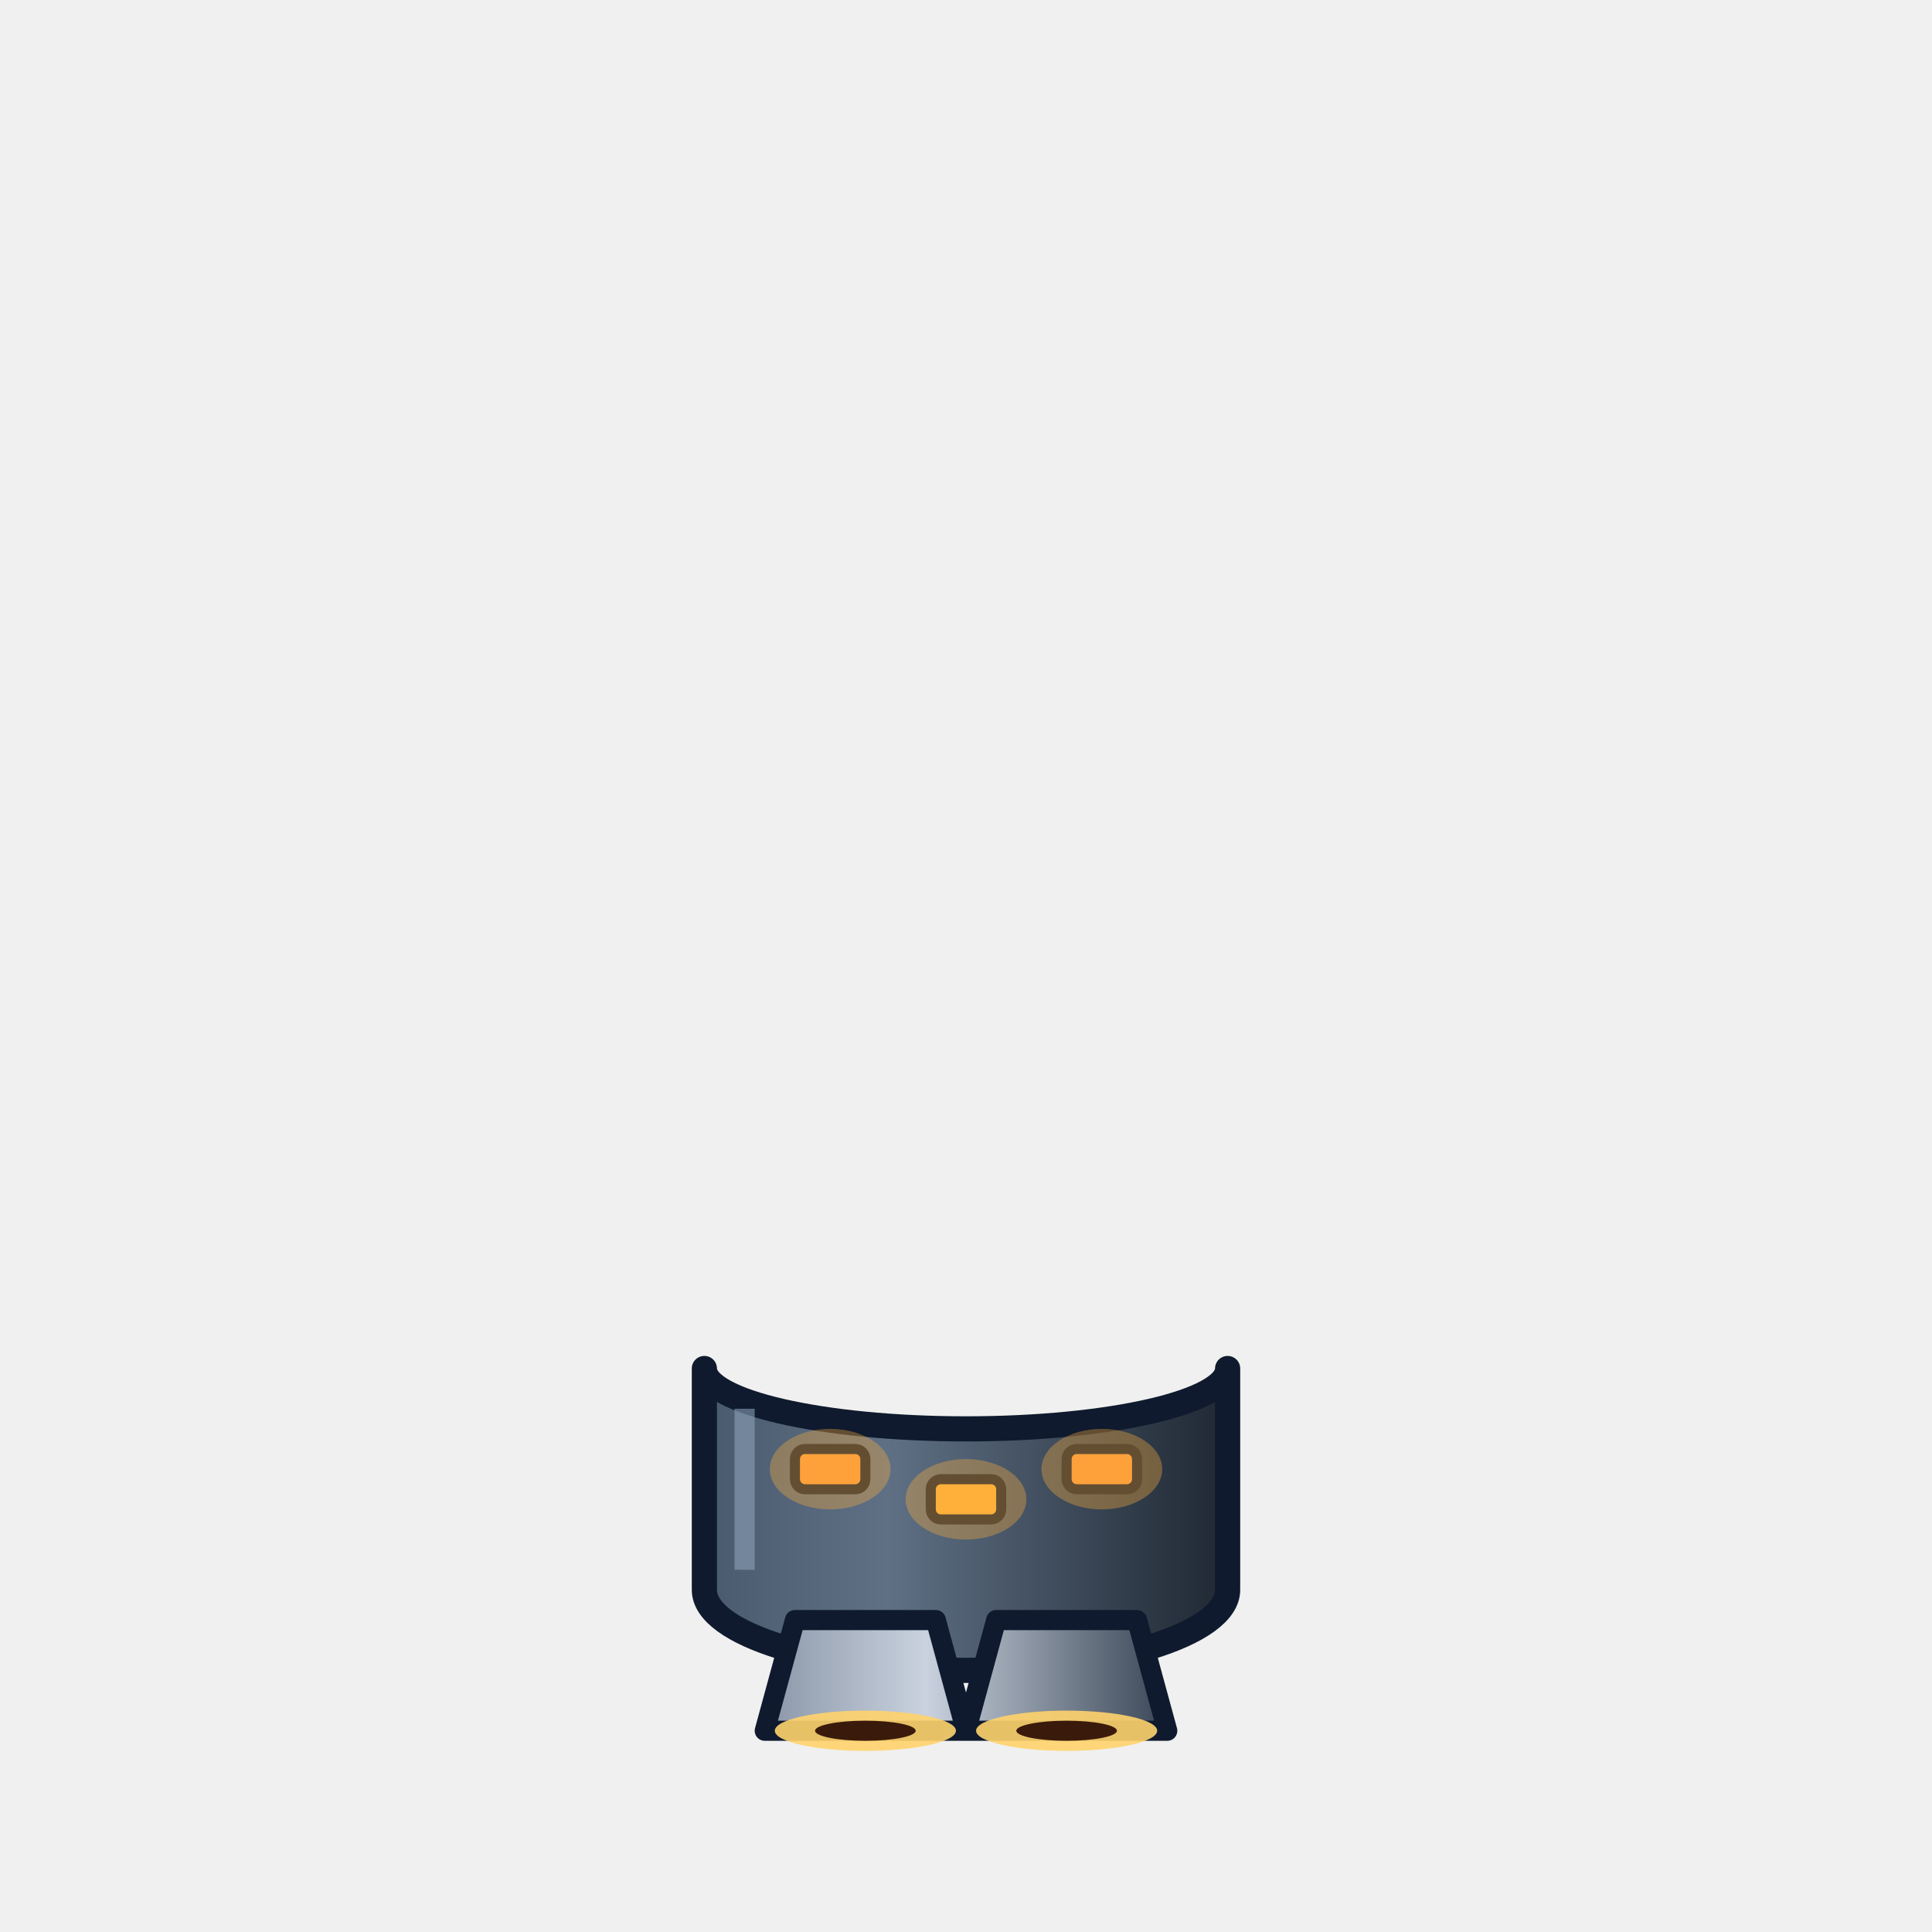
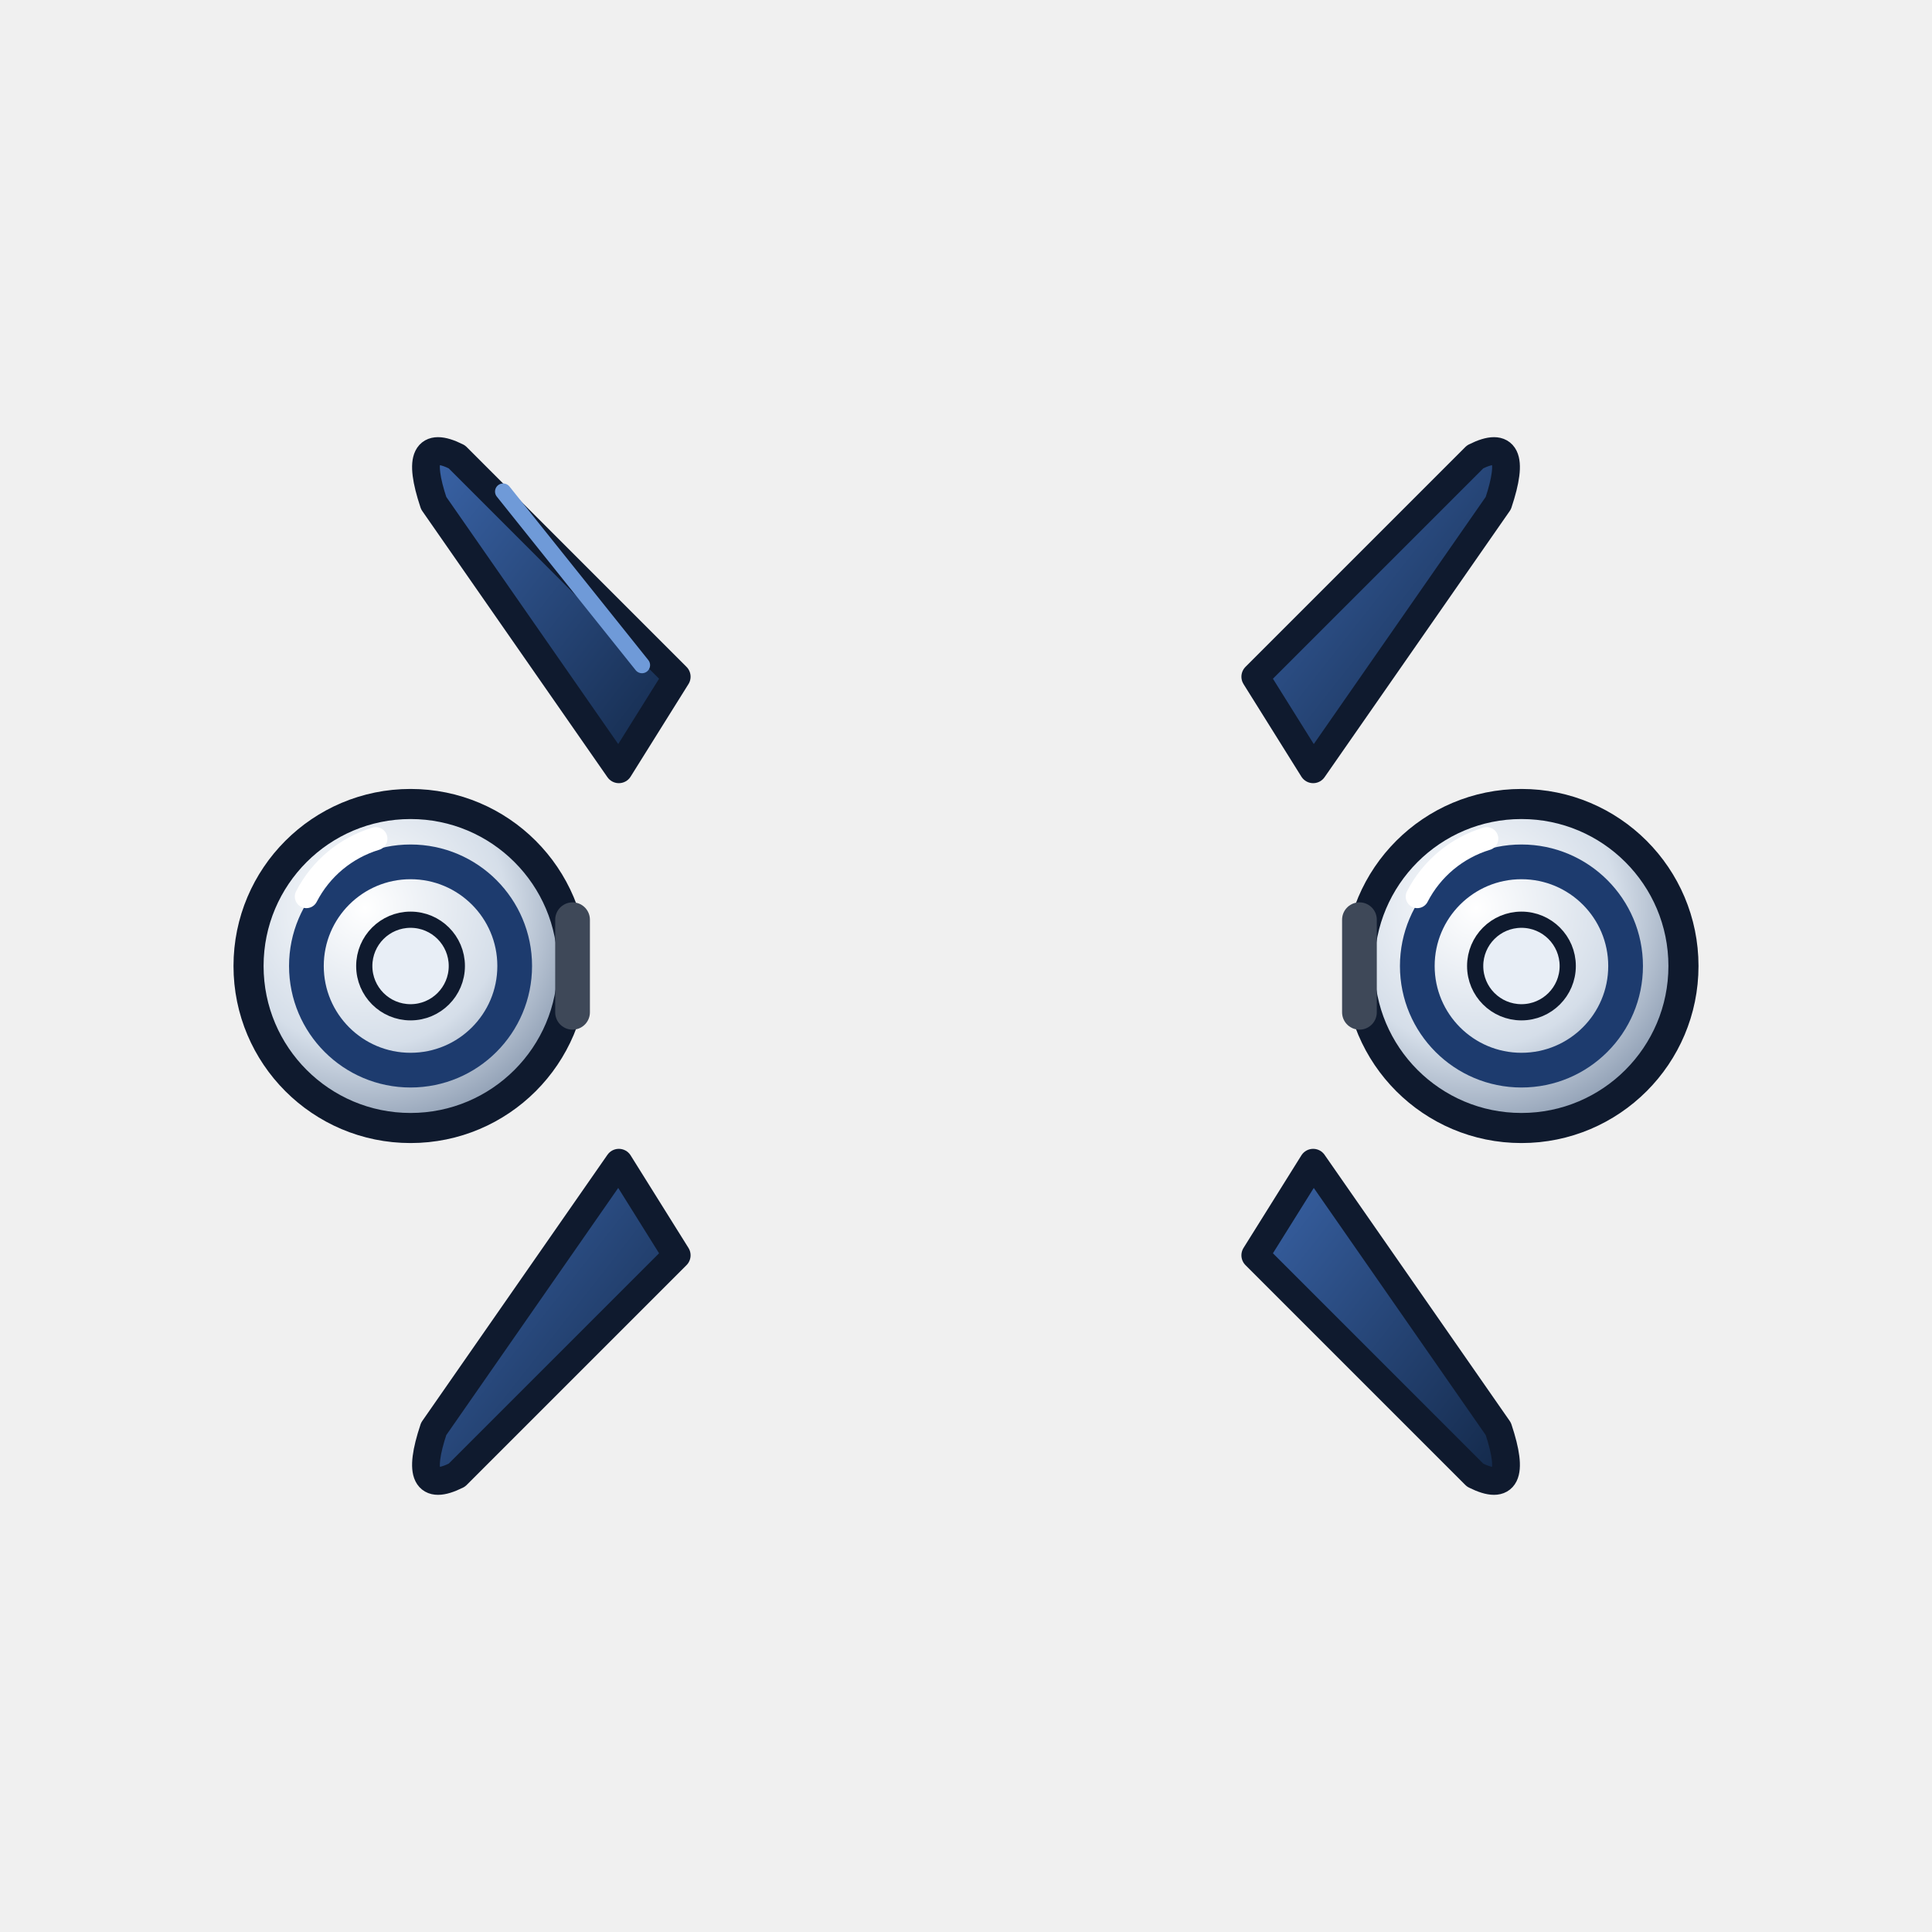
<svg xmlns="http://www.w3.org/2000/svg" viewBox="0 0 192 192">
  <defs>
-     <linearGradient id="sSkirt" x1="0" y1="0" x2="1" y2="0">
-       <stop offset="0" stop-color="#4a5a6e" />
-       <stop offset="0.35" stop-color="#5f7085" />
-       <stop offset="1" stop-color="#1f2833" />
+     <linearGradient id="seFin" x1="0" y1="0" x2="1" y2="1">
+       <stop offset="0" stop-color="#3a64a8" />
+       <stop offset="1" stop-color="#132848" />
    </linearGradient>
-     <linearGradient id="sBell" x1="0" y1="0" x2="1" y2="0">
-       <stop offset="0" stop-color="#8a96a8" />
-       <stop offset="0.4" stop-color="#c9d2de" />
-       <stop offset="1" stop-color="#3a4656" />
-     </linearGradient>
+     <radialGradient id="seBooster" cx="36%" cy="32%" r="72%">
+       <stop offset="0" stop-color="#ffffff" />
+       <stop offset="0.6" stop-color="#d5dee9" />
+       <stop offset="1" stop-color="#8a9ab0" />
+     </radialGradient>
  </defs>
-   <g>
-     <path d="M70 136 A26 6 0 0 0 122 136 L122 158 A26 8 0 0 1 70 158 Z" fill="url(#sSkirt)" stroke="#0f1a2e" stroke-width="2.5" stroke-linejoin="round" />
-     <path d="M74 140 V156" stroke="#8aa0b8" stroke-width="2" opacity="0.6" />
-     <g stroke="#0f1a2e" stroke-width="1">
-       <rect x="79" y="144" width="7" height="4" rx="1" fill="#ff9a3c" />
-       <rect x="92.5" y="147" width="7" height="4" rx="1" fill="#ffb03a" />
-       <rect x="106" y="144" width="7" height="4" rx="1" fill="#ff9a3c" />
+   <g transform="translate(96 96) scale(1.15) translate(-96 -96)">
+     <g stroke="#0f1a2e" stroke-width="2.4" stroke-linejoin="round" fill="url(#seFin)">
+       <path d="M71 71 L52 52 Q48 50 50 56 L66 79 Z" />
+       <path d="M121 71 L140 52 Q144 50 142 56 L126 79 Z" />
+       <path d="M71 121 L52 140 Q48 142 50 136 L66 113 Z" />
+       <path d="M121 121 L140 140 Q144 142 142 136 L126 113 Z" />
    </g>
-     <g fill="#ffb03a" opacity="0.35">
-       <ellipse cx="82.5" cy="146" rx="6" ry="4" />
-       <ellipse cx="96" cy="149" rx="6" ry="4" />
-       <ellipse cx="109.5" cy="146" rx="6" ry="4" />
+     <path d="M56 55 L68 70" stroke="#6f9ad8" stroke-width="1.4" stroke-linecap="round" />
+     <g stroke="#0f1a2e" stroke-width="2.6">
+       <circle cx="48" cy="96" r="14" fill="url(#seBooster)" />
+       <circle cx="144" cy="96" r="14" fill="url(#seBooster)" />
    </g>
-     <path d="M79 161 L76 172 L96 172 L93 161 Z M99 161 L96 172 L116 172 L113 161 Z" fill="url(#sBell)" stroke="#0f1a2e" stroke-width="2" stroke-linejoin="round" />
-     <g fill="#ffd36b" opacity="0.9">
-       <ellipse cx="86" cy="172" rx="9" ry="2" />
-       <ellipse cx="106" cy="172" rx="9" ry="2" />
+     <g fill="none" stroke="#1d3b6e" stroke-width="3">
+       <circle cx="48" cy="96" r="9" />
+       <circle cx="144" cy="96" r="9" />
    </g>
-     <g fill="#3a1a0a">
-       <ellipse cx="86" cy="172" rx="5" ry="1" />
-       <ellipse cx="106" cy="172" rx="5" ry="1" />
+     <g fill="#e8eef6" stroke="#0f1a2e" stroke-width="1.4">
+       <circle cx="48" cy="96" r="4" />
+       <circle cx="144" cy="96" r="4" />
    </g>
+     <g stroke="#3e4858" stroke-width="3" stroke-linecap="round">
+       <path d="M62 92 V100 M130 92 V100" />
+     </g>
+     <path d="M39 90 A10 10 0 0 1 45 85" fill="none" stroke="#ffffff" stroke-width="2" stroke-linecap="round" />
+     <path d="M135 90 A10 10 0 0 1 141 85" fill="none" stroke="#ffffff" stroke-width="2" stroke-linecap="round" />
  </g>
</svg>
